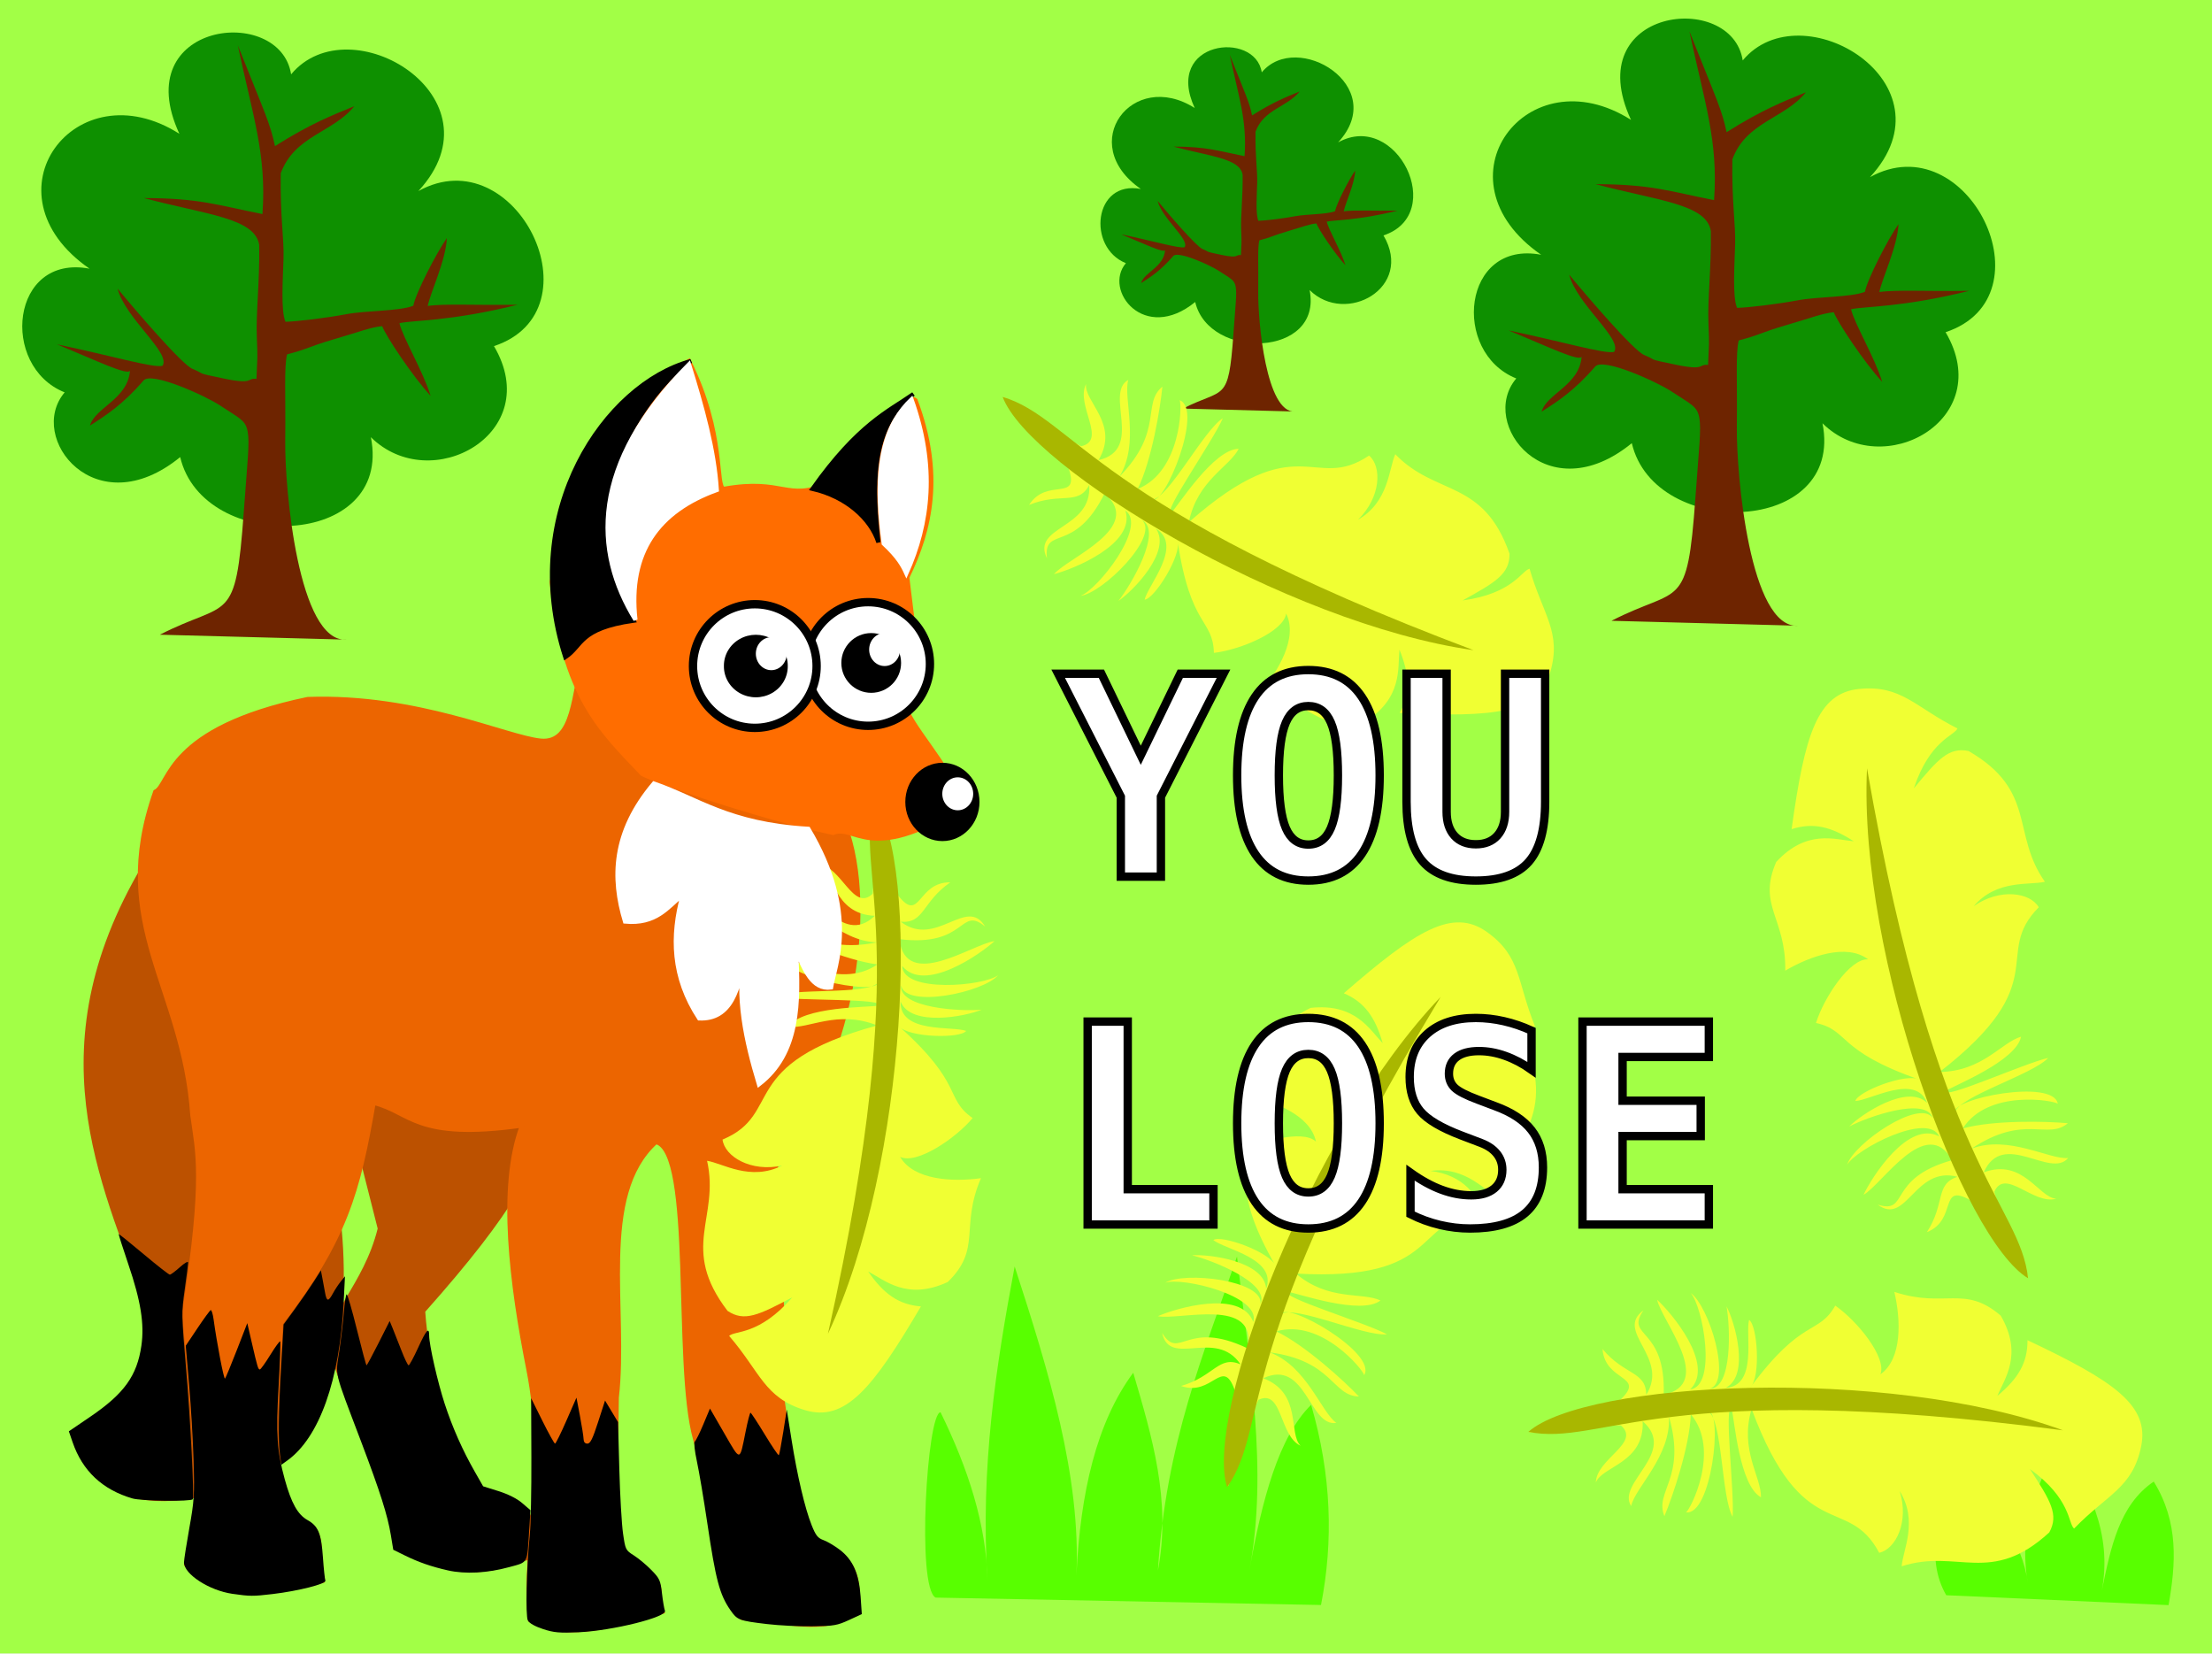
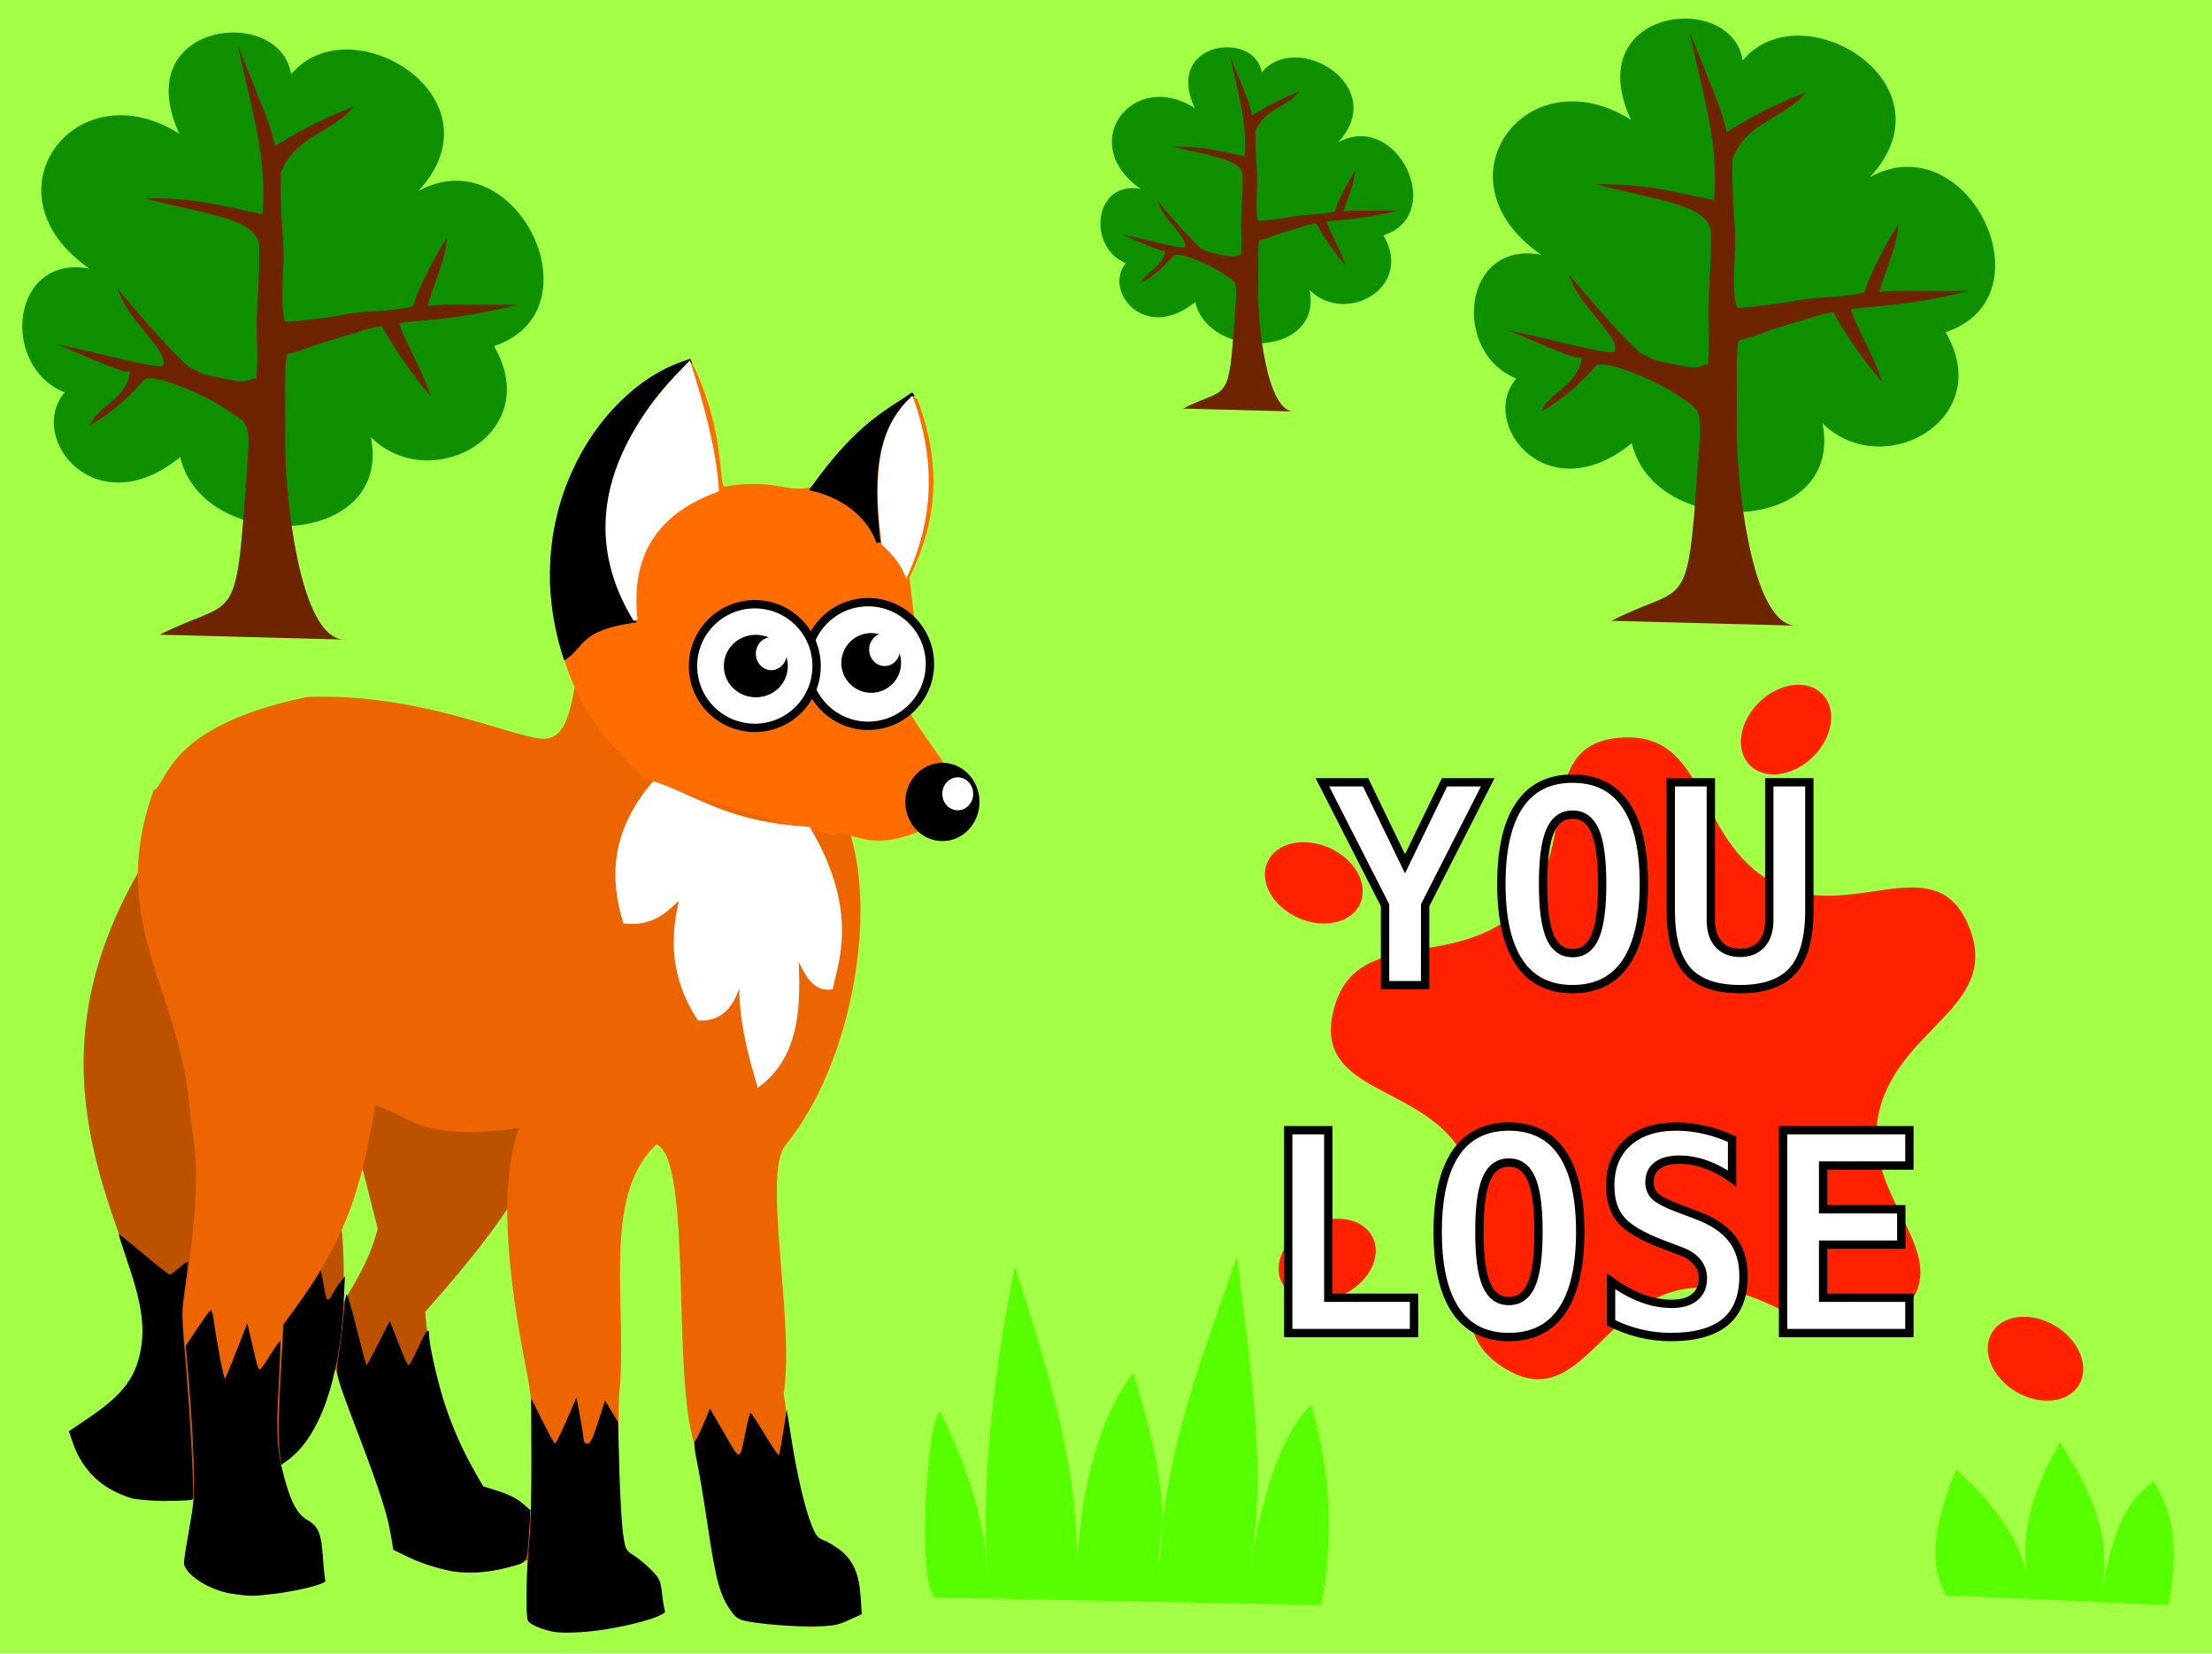
<svg xmlns="http://www.w3.org/2000/svg" width="794.926" height="594.092" id="svg2536" version="1.0">
  <defs id="defs2538">
    </defs>
  <g id="layer1" transform="translate(-0.8703206,-0.4540456)">
    <rect style="opacity:1;fill:#a2ff46;fill-opacity:1;stroke:#ffffff;stroke-width:0;stroke-linecap:round;stroke-linejoin:bevel;stroke-miterlimit:4;stroke-dasharray:none;stroke-opacity:1" id="rect3002" width="794.926" height="594.092" x="0.87" y="0.454" />
    <path style="fill:#58ff00;fill-opacity:1;fill-rule:evenodd;stroke:#000000;stroke-width:0;stroke-linecap:butt;stroke-linejoin:miter;stroke-miterlimit:4;stroke-dasharray:none;stroke-opacity:1" d="M 700.29,573.626 C 692.473,560.033 697.712,544.264 703.841,528.347 C 717.535,540.938 727.687,554.237 729.588,569.187 C 726.168,549.412 732.863,533.682 741.129,518.581 C 751.289,534.628 760.05,551.141 756.222,571.85 C 759.405,556.555 762.454,541.159 774.866,532.786 C 783.963,547.583 782.769,562.38 780.193,577.177 L 700.29,573.626 z" id="path8073" />
    <g id="g2401" transform="matrix(0.5,0,0,0.5,-53.98758,-155.1812)">
      <path id="path7994" d="M 238.643,407.418 C 201.245,326.811 311.053,314.045 318.95,364.694 C 361.146,313.842 472.551,381.316 410.419,448.568 C 480.612,409.709 541.519,534.552 464.753,559.992 C 501.651,622.653 419.503,668.144 376.274,625.431 C 392.277,706.037 255.66,709.797 239.228,639.734 C 178.339,689.396 128.594,625.733 156.194,593.232 C 109.356,574.447 117.402,493.514 174.074,504.352 C 95.961,450.258 164.004,360.005 238.643,407.418 z" style="fill:#0e9000;fill-opacity:1;fill-rule:evenodd;stroke:#000000;stroke-width:0;stroke-linecap:butt;stroke-linejoin:miter;stroke-miterlimit:4;stroke-dasharray:none;stroke-opacity:1" />
      <path id="path7988" d="M 224.611,767.373 C 274.214,741.908 278.988,761.512 284.939,679.02 C 287.476,643.841 289.276,629.483 287.712,621.311 C 286.148,613.14 282.109,612.043 267.642,602.499 C 257.419,595.755 218.637,578.004 212.895,584.675 C 197.946,602.046 185.782,609.838 174.391,617.079 C 178.03,604.113 201.654,598.124 203.152,577.535 C 201.669,581.395 179.976,570.843 150.65,558.704 C 189.164,566.716 219.926,575.862 226.494,574.155 C 232.876,564.972 199.782,540.118 194.221,518.669 C 207.095,534.259 240.47,573.2 248.08,576.353 C 258.502,580.671 248.885,578.768 270.771,583.332 C 292.656,587.896 286.615,582.767 294.049,583.517 C 294.646,567.056 295.04,570.728 294.307,553.585 C 293.573,536.442 296.422,514.399 296.026,487.327 C 293.03,467.798 257.596,465.516 213.156,453.593 C 253.454,453.713 265.528,458.583 298.35,465.099 C 301.441,422.053 291.378,394.764 280.654,343.871 C 300.978,394.736 303.863,400.014 307.357,416.265 C 332.772,400.17 348.526,394.096 364.344,387.592 C 349.111,406.562 321.405,408.746 311.495,435.796 C 311.031,466.878 313.924,482.616 313.497,496.936 C 313.07,511.257 311.438,534.749 314.896,542.502 C 323.681,542.264 344.618,539.704 358.589,537.058 C 372.778,534.37 396.922,534.943 406.758,530.982 C 408.603,521.694 423.463,492.876 430.911,482.307 C 430.106,498.72 419.087,521.368 417.138,531.142 C 428.505,529.375 451.606,530.715 481.752,530.259 C 433.065,542.383 405.988,541.33 396.802,543.51 C 399.157,553.681 414.076,578.628 419.195,595.7 C 405.935,581.277 387.157,552.884 384.394,545.646 C 376.304,546.398 368.288,549.634 349.798,555.044 C 331.307,560.455 331.641,561.862 316.056,565.917 C 313.788,575.299 315.113,593.836 314.72,628.172 C 314.327,662.509 324.168,773.121 358.676,770.912 L 224.611,767.373 z" style="fill:#6e2400;fill-opacity:1;fill-rule:evenodd;stroke:#000000;stroke-width:0;stroke-linecap:butt;stroke-linejoin:miter;stroke-miterlimit:4;stroke-dasharray:none;stroke-opacity:1" />
    </g>
    <g id="g3953" transform="matrix(0.5,0,0,0.5,467.6791,-160.1812)">
      <path id="path3955" d="M 238.643,407.418 C 201.245,326.811 311.053,314.045 318.95,364.694 C 361.146,313.842 472.551,381.316 410.419,448.568 C 480.612,409.709 541.519,534.552 464.753,559.992 C 501.651,622.653 419.503,668.144 376.274,625.431 C 392.277,706.037 255.66,709.797 239.228,639.734 C 178.339,689.396 128.594,625.733 156.194,593.232 C 109.356,574.447 117.402,493.514 174.074,504.352 C 95.961,450.258 164.004,360.005 238.643,407.418 z" style="fill:#0e9000;fill-opacity:1;fill-rule:evenodd;stroke:#000000;stroke-width:0;stroke-linecap:butt;stroke-linejoin:miter;stroke-miterlimit:4;stroke-dasharray:none;stroke-opacity:1" />
      <path id="path3957" d="M 224.611,767.373 C 274.214,741.908 278.988,761.512 284.939,679.02 C 287.476,643.841 289.276,629.483 287.712,621.311 C 286.148,613.14 282.109,612.043 267.642,602.499 C 257.419,595.755 218.637,578.004 212.895,584.675 C 197.946,602.046 185.782,609.838 174.391,617.079 C 178.03,604.113 201.654,598.124 203.152,577.535 C 201.669,581.395 179.976,570.843 150.65,558.704 C 189.164,566.716 219.926,575.862 226.494,574.155 C 232.876,564.972 199.782,540.118 194.221,518.669 C 207.095,534.259 240.47,573.2 248.08,576.353 C 258.502,580.671 248.885,578.768 270.771,583.332 C 292.656,587.896 286.615,582.767 294.049,583.517 C 294.646,567.056 295.04,570.728 294.307,553.585 C 293.573,536.442 296.422,514.399 296.026,487.327 C 293.03,467.798 257.596,465.516 213.156,453.593 C 253.454,453.713 265.528,458.583 298.35,465.099 C 301.441,422.053 291.378,394.764 280.654,343.871 C 300.978,394.736 303.863,400.014 307.357,416.265 C 332.772,400.17 348.526,394.096 364.344,387.592 C 349.111,406.562 321.405,408.746 311.495,435.796 C 311.031,466.878 313.924,482.616 313.497,496.936 C 313.07,511.257 311.438,534.749 314.896,542.502 C 323.681,542.264 344.618,539.704 358.589,537.058 C 372.778,534.37 396.922,534.943 406.758,530.982 C 408.603,521.694 423.463,492.876 430.911,482.307 C 430.106,498.72 419.087,521.368 417.138,531.142 C 428.505,529.375 451.606,530.715 481.752,530.259 C 433.065,542.383 405.988,541.33 396.802,543.51 C 399.157,553.681 414.076,578.628 419.195,595.7 C 405.935,581.277 387.157,552.884 384.394,545.646 C 376.304,546.398 368.288,549.634 349.798,555.044 C 331.307,560.455 331.641,561.862 316.056,565.917 C 313.788,575.299 315.113,593.836 314.72,628.172 C 314.327,662.509 324.168,773.121 358.676,770.912 L 224.611,767.373 z" style="fill:#6e2400;fill-opacity:1;fill-rule:evenodd;stroke:#000000;stroke-width:0;stroke-linecap:butt;stroke-linejoin:miter;stroke-miterlimit:4;stroke-dasharray:none;stroke-opacity:1" />
    </g>
    <g id="g3959" transform="matrix(0.3,0,0,0.3,358.6222,-82.957)">
      <path id="path3961" d="M 238.643,407.418 C 201.245,326.811 311.053,314.045 318.95,364.694 C 361.146,313.842 472.551,381.316 410.419,448.568 C 480.612,409.709 541.519,534.552 464.753,559.992 C 501.651,622.653 419.503,668.144 376.274,625.431 C 392.277,706.037 255.66,709.797 239.228,639.734 C 178.339,689.396 128.594,625.733 156.194,593.232 C 109.356,574.447 117.402,493.514 174.074,504.352 C 95.961,450.258 164.004,360.005 238.643,407.418 z" style="fill:#0e9000;fill-opacity:1;fill-rule:evenodd;stroke:#000000;stroke-width:0;stroke-linecap:butt;stroke-linejoin:miter;stroke-miterlimit:4;stroke-dasharray:none;stroke-opacity:1" />
      <path id="path3963" d="M 224.611,767.373 C 274.214,741.908 278.988,761.512 284.939,679.02 C 287.476,643.841 289.276,629.483 287.712,621.311 C 286.148,613.14 282.109,612.043 267.642,602.499 C 257.419,595.755 218.637,578.004 212.895,584.675 C 197.946,602.046 185.782,609.838 174.391,617.079 C 178.03,604.113 201.654,598.124 203.152,577.535 C 201.669,581.395 179.976,570.843 150.65,558.704 C 189.164,566.716 219.926,575.862 226.494,574.155 C 232.876,564.972 199.782,540.118 194.221,518.669 C 207.095,534.259 240.47,573.2 248.08,576.353 C 258.502,580.671 248.885,578.768 270.771,583.332 C 292.656,587.896 286.615,582.767 294.049,583.517 C 294.646,567.056 295.04,570.728 294.307,553.585 C 293.573,536.442 296.422,514.399 296.026,487.327 C 293.03,467.798 257.596,465.516 213.156,453.593 C 253.454,453.713 265.528,458.583 298.35,465.099 C 301.441,422.053 291.378,394.764 280.654,343.871 C 300.978,394.736 303.863,400.014 307.357,416.265 C 332.772,400.17 348.526,394.096 364.344,387.592 C 349.111,406.562 321.405,408.746 311.495,435.796 C 311.031,466.878 313.924,482.616 313.497,496.936 C 313.07,511.257 311.438,534.749 314.896,542.502 C 323.681,542.264 344.618,539.704 358.589,537.058 C 372.778,534.37 396.922,534.943 406.758,530.982 C 408.603,521.694 423.463,492.876 430.911,482.307 C 430.106,498.72 419.087,521.368 417.138,531.142 C 428.505,529.375 451.606,530.715 481.752,530.259 C 433.065,542.383 405.988,541.33 396.802,543.51 C 399.157,553.681 414.076,578.628 419.195,595.7 C 405.935,581.277 387.157,552.884 384.394,545.646 C 376.304,546.398 368.288,549.634 349.798,555.044 C 331.307,560.455 331.641,561.862 316.056,565.917 C 313.788,575.299 315.113,593.836 314.72,628.172 C 314.327,662.509 324.168,773.121 358.676,770.912 L 224.611,767.373 z" style="fill:#6e2400;fill-opacity:1;fill-rule:evenodd;stroke:#000000;stroke-width:0;stroke-linecap:butt;stroke-linejoin:miter;stroke-miterlimit:4;stroke-dasharray:none;stroke-opacity:1" />
    </g>
    <path style="fill:#58ff00;fill-opacity:1;fill-rule:evenodd;stroke:#279500;stroke-width:0;stroke-linecap:butt;stroke-linejoin:miter;stroke-miterlimit:4;stroke-dasharray:none;stroke-opacity:1" d="M 337.099,574.473 C 330.168,570.922 334.049,507.887 338.875,507.887 C 348.736,528.011 355.33,548.135 355.743,568.259 C 353.138,527.744 358.777,491.352 365.509,455.506 C 377.833,493.32 389.322,530.993 387.704,566.483 C 389.11,536.815 394.899,511.531 408.124,493.682 C 414.846,516.605 421.81,539.479 417.002,564.707 C 419.806,518.791 433.597,486.607 445.412,451.955 C 449.787,490.118 456.727,528.794 449.851,564.707 C 454.432,539.245 460.423,516.603 472.046,505.224 C 479.396,530.428 480.081,554.299 475.598,577.137 L 337.099,574.473 z" id="path8068" />
    <path style="fill:#bc5100;fill-opacity:1;fill-rule:evenodd;stroke:#bc5100;stroke-width:1.5px;stroke-linecap:butt;stroke-linejoin:miter;stroke-opacity:1" d="M 68.514,288.63 C 12.799,360.464 32.637,411.727 48.523,455.222 C 64.409,498.716 36.865,507.759 27.051,515.194 C 37.174,553.524 86.538,537.727 105.534,522.598 C 124.074,507.834 127.69,453.411 119.602,422.644 L 68.514,288.63 z" id="path2479" />
    <path style="fill:#bc5100;fill-opacity:1;fill-rule:evenodd;stroke:#bc5100;stroke-width:1.5px;stroke-linecap:butt;stroke-linejoin:miter;stroke-opacity:1" d="M 121.823,380.441 L 137.372,441.894 C 132.099,463.211 118.059,472.853 120.342,485.578 C 122.645,498.412 142.477,539.294 143.295,556.657 C 169.028,569.787 179.728,563.588 192.162,559.619 C 194.64,537.061 182.257,539.27 173.651,535.185 C 160.449,515.194 154.285,491.501 152.92,471.51 C 186.513,433.765 192.095,419.729 198.825,401.172 L 121.823,380.441 z" id="path2481" />
    <path style="fill:#ec6500;fill-opacity:1;fill-rule:evenodd;stroke:#ec6500;stroke-width:1.5px;stroke-linecap:butt;stroke-linejoin:miter;stroke-opacity:1" d="M 56.667,284.928 C 39.752,332.982 66.857,354.867 69.995,401.172 C 71.784,414.313 74.751,422.983 67.033,472.251 C 69.039,494.679 71.361,516.79 71.476,541.109 L 67.774,562.58 C 75.069,572.649 89.632,576.176 116.64,568.504 C 114.226,560.129 119.405,549.124 107.755,546.291 C 95.656,527.185 101.024,500.592 101.832,475.953 C 124.976,445.81 129.574,428.825 135.15,396.73 C 148.626,400.006 150.059,410.262 188.46,404.874 C 180.06,426.855 184.831,462.541 190.758,492.474 C 197.932,528.703 188.61,554.627 191.421,582.571 C 197.641,585.868 207.253,589.875 238.807,579.61 C 235.319,572.853 243.991,570.149 224.739,558.138 C 221.164,541.045 222.369,521.563 222.518,502.607 C 226.143,471.259 215.461,429.895 236.586,410.797 C 250.62,414.096 243.137,490.641 250.654,517.416 C 258.17,544.19 255.591,573.523 267.683,581.831 C 282.362,582.421 296.297,588.174 309.146,579.61 C 308.433,573.188 312.496,560.418 293.597,553.695 C 286.981,541.506 284.552,520.945 281.751,501.127 C 285.832,475.099 273.856,422.077 282.491,411.538 C 307.166,381.42 316.668,323.234 303.222,293.813 L 210.672,236.802 C 206.688,249.001 207.548,267.846 195.099,266.568 C 182.65,265.289 150.975,250.231 111.457,251.61 C 60.488,262.226 62.095,282.306 56.667,284.928 z" id="path2483" />
-     <g transform="matrix(-0.5401259,0.454543,-0.4549289,-0.533191,555.22,675.0998)" id="g6825">
-       <path id="path6817" d="M -96.416,642.658 C -94.001,623.771 -74.175,599.274 -74.906,597.813 C -74.285,579.581 -86.755,597.085 -99.46,585.926 C -82.113,587.646 -75.699,578.201 -67.254,586.846 C -72.01,564.604 -101.465,575.354 -98.332,557.057 C -95.433,573.942 -84.494,554.773 -60.939,580.469 C -46.094,557.753 -87.809,554.417 -97.157,548.278 C -87.464,547.856 -52.74,550.893 -53.194,568.985 C -44.435,558.025 -78.245,534.044 -87.341,533.721 C -76.049,531.733 -40.324,551.144 -46.356,561.714 C -37.912,553.475 -61.029,531.599 -69.49,525.654 C -60.936,528.312 -36.364,542.195 -40.82,555.584 C -29.74,543.32 -52.891,528.982 -56.504,522.424 C -51.774,521.212 -31.974,538.718 -32.003,546.481 C -38.103,501.819 -25.797,503.221 -30.22,486.1 C -16.814,483.716 6.963,486.271 10.675,494.809 C 13.132,481.193 -1.381,467.518 -13.601,459.772 C 10.763,447.563 9.243,431.753 33.576,430.01 C 55.634,436.082 57.355,451.56 60.909,460.436 C 62.314,446.55 60.15,437.459 52.032,429.287 C 97.984,412.959 119.687,408.84 131.281,427.022 C 142.876,445.205 135.924,456.455 136.042,481.038 C 131.959,481.367 124.472,471.255 98.79,475.305 C 117.882,479.46 125.592,481.473 128.389,491.38 C 126.227,532.085 100.632,530.29 86.736,557.013 C 81.465,550.882 76.879,534.569 59.21,530.345 C 73.593,537.973 78.506,552.867 73.745,560.222 C 41.186,549.964 43.959,585.588 -23.881,553.932 C -13.588,573.433 3.849,575.055 10.964,582.692 C -1.177,586.242 -26.58,563.768 -31.101,561.139 C -36.013,562.029 -0.659,590.142 7.589,600.034 C -3.656,596.851 -30.338,568.632 -38.619,570.459 C -33.244,565.451 -0.42,607.261 -10.962,615.235 C -10.272,612.79 -20.406,579.937 -44.091,577.822 C -33.048,589.954 -21.463,614.312 -17.462,624.424 C -30.047,619.084 -22.881,602.474 -51.244,586.563 C -36.327,600.146 -38.296,624.783 -33.15,632.754 C -46.881,629.733 -35.126,596.208 -59.158,597.722 C -43.502,612.263 -58.011,628.699 -54.375,636.934 C -62.673,628.122 -51.944,606.168 -65.585,607.102 C -78.668,619.363 -84.362,630.382 -96.416,642.658 z" style="fill:#f0ff33;fill-opacity:1;fill-rule:evenodd;stroke:#fbffb8;stroke-width:0;stroke-linecap:butt;stroke-linejoin:miter;stroke-miterlimit:4;stroke-dasharray:none;stroke-opacity:1" />
-       <path transform="translate(169.7095,261.0811)" id="path6819" d="M -266.677,381.792 C -234.317,360.215 -238.118,314.421 -72.654,188.189 C -160.553,228.813 -263.951,343.008 -266.677,381.792 z" style="fill:#a9b700;fill-opacity:1;fill-rule:evenodd;stroke:#000000;stroke-width:0;stroke-linecap:butt;stroke-linejoin:miter;stroke-miterlimit:4;stroke-dasharray:none;stroke-opacity:1" />
-     </g>
    <path style="fill:#ff6d00;fill-opacity:1;fill-rule:evenodd;stroke:#ff6d00;stroke-width:1.5px;stroke-linecap:butt;stroke-linejoin:miter;stroke-opacity:1" d="M 248.432,130.184 C 261.535,156.44 257.788,175.505 261.019,176.089 C 282.555,172.215 283.469,180.802 298.544,174.192 C 305.777,162.139 325.507,140.442 329.877,144.251 C 339.779,170.701 335.413,190.559 326.915,207.926 C 332.101,250.714 332.219,245.022 326.915,256.053 C 331.073,265.184 347.108,281.72 345.425,290.852 C 313.395,311.038 307.799,296.335 300.261,299.737 C 271.077,293.398 230.6,279.05 231.403,278.265 C 216.755,262.889 203.098,250.284 199.158,209.504 C 207.992,168.712 212.167,149.619 248.432,130.184 z" id="path2485" />
    <path style="fill:#ffffff;fill-opacity:1;stroke:#000000;stroke-width:2;stroke-linecap:round;stroke-linejoin:round;stroke-miterlimit:4;stroke-dasharray:none;stroke-opacity:1" id="path3298" d="M 430.422,409.691 A 14.808,14.808 0 1 1 400.806,409.691 A 14.808,14.808 0 1 1 430.422,409.691 z" transform="matrix(1.5,0,0,1.5,-310.5734,-375.5127)" />
    <path style="fill:#ffffff;fill-opacity:1;stroke:#000000;stroke-width:2;stroke-linecap:round;stroke-linejoin:round;stroke-miterlimit:4;stroke-dasharray:none;stroke-opacity:1" id="path3294" d="M 430.422,409.691 A 14.808,14.808 0 1 1 400.806,409.691 A 14.808,14.808 0 1 1 430.422,409.691 z" transform="matrix(1.5,0,0,1.5,-351.2957,-374.7723)" />
    <path style="fill:#000000;fill-opacity:1;stroke:#ff6c00;stroke-width:0;stroke-linecap:round;stroke-linejoin:round;stroke-miterlimit:4;stroke-dasharray:none;stroke-opacity:1" id="path2487" d="M 422.524,409.691 A 7.651,7.404 0 1 1 407.223,409.691 A 7.651,7.404 0 1 1 422.524,409.691 z" transform="matrix(1.5,0,0,1.5,-349.8148,-374.7723)" />
    <path style="fill:#000000;fill-opacity:1;stroke:#ff6c00;stroke-width:0;stroke-linecap:round;stroke-linejoin:round;stroke-miterlimit:4;stroke-dasharray:none;stroke-opacity:1" id="path2489" d="M 452.634,411.418 A 7.157,7.157 0 1 1 438.32,411.418 A 7.157,7.157 0 1 1 452.634,411.418 z" transform="matrix(1.5,0,0,1.5,-354.2573,-378.4744)" />
    <path style="fill:#000000;fill-opacity:1;stroke:#ff6c00;stroke-width:0;stroke-linecap:round;stroke-linejoin:round;stroke-miterlimit:4;stroke-dasharray:none;stroke-opacity:1" id="path2491" d="M 448.192,433.877 A 6.91,6.91 0 1 1 434.371,433.877 A 6.91,6.91 0 1 1 448.192,433.877 z" transform="matrix(1.928571,0,0,2.035714,-511.5021,-594.6581)" />
    <path style="fill:#000000;fill-opacity:1;stroke:#ff6d00;stroke-width:0;stroke-linecap:round;stroke-linejoin:round;stroke-miterlimit:4;stroke-dasharray:none;stroke-opacity:1" d="M 48.481,538.854 C 37.699,535.707 30.513,528.968 26.976,518.686 L 25.614,514.728 L 33.346,509.465 C 45.489,501.2 50.127,494.752 51.679,483.979 C 52.803,476.18 51.485,467.937 47.009,454.765 C 45.007,448.875 43.448,443.977 43.543,443.882 C 43.639,443.786 47.664,447.023 52.487,451.075 C 57.311,455.126 61.547,458.441 61.901,458.441 C 62.255,458.441 63.878,457.236 65.508,455.764 C 67.203,454.233 68.473,453.519 68.473,454.098 C 68.474,454.654 67.925,458.992 67.254,463.737 C 66.08,472.042 66.096,473.081 67.678,491.502 C 69.278,510.135 70.733,538.401 70.131,539.145 C 69.423,540.018 51.651,539.779 48.481,538.854 L 48.481,538.854 z" id="path3266" />
    <path style="fill:#000000;fill-opacity:1;stroke:#ff6d00;stroke-width:0;stroke-linecap:round;stroke-linejoin:round;stroke-miterlimit:4;stroke-dasharray:none;stroke-opacity:1" d="M 101.518,523.326 C 100.817,518.213 100.942,508.14 101.915,491.383 L 102.787,476.346 L 106.931,470.651 C 109.21,467.519 112.224,463.148 113.629,460.936 L 116.184,456.916 L 116.678,459.455 C 116.949,460.852 117.391,463.245 117.659,464.772 C 118.257,468.176 118.842,468.251 120.531,465.142 C 121.25,463.818 122.513,461.903 123.339,460.885 L 124.839,459.033 L 124.375,468.289 C 122.964,496.397 115.595,517.051 104.045,525.276 L 101.986,526.742 L 101.518,523.326 z" id="path3270" />
    <path style="fill:#000000;fill-opacity:1;stroke:#ff6d00;stroke-width:0;stroke-linecap:round;stroke-linejoin:round;stroke-miterlimit:4;stroke-dasharray:none;stroke-opacity:1" d="M 161.847,564.703 C 155.785,563.328 151.304,561.769 146.244,559.277 L 142.201,557.285 L 141.348,552.102 C 140.154,544.851 137.527,536.59 130.597,518.303 C 120.722,492.242 121.429,495.169 122.79,485.98 C 123.434,481.625 124.181,475.306 124.449,471.937 C 124.718,468.569 125.158,465.676 125.429,465.509 C 125.7,465.341 127.358,471.013 129.114,478.112 C 130.87,485.211 132.434,491.019 132.59,491.019 C 132.746,491.019 134.682,487.437 136.891,483.06 L 140.908,475.1 L 141.977,477.692 C 142.566,479.117 143.979,482.699 145.118,485.651 C 146.257,488.603 147.425,491.019 147.714,491.019 C 148.003,491.019 149.533,488.19 151.114,484.732 C 154.098,478.206 155.1,477.099 155.1,480.326 C 155.1,483.697 158.154,497.114 160.68,504.839 C 163.457,513.331 167.071,521.485 171.489,529.227 L 174.49,534.486 L 180.003,536.215 C 183.462,537.3 186.631,538.898 188.509,540.505 L 191.501,543.067 L 191.042,550.176 C 190.238,562.617 190.777,561.624 183.778,563.546 C 176.045,565.669 167.977,566.095 161.847,564.703 L 161.847,564.703 z" id="path3274" />
    <path style="fill:#000000;fill-opacity:1;stroke:#ff6d00;stroke-width:0;stroke-linecap:round;stroke-linejoin:round;stroke-miterlimit:4;stroke-dasharray:none;stroke-opacity:1" d="M 84.391,573.12 C 76.041,571.911 66.991,566.043 66.991,561.837 C 66.991,560.942 67.855,555.387 68.911,549.492 C 70.658,539.743 70.796,537.571 70.439,525.448 C 70.224,518.118 69.501,505.79 68.834,498.053 L 67.62,483.985 L 71.829,477.692 C 74.143,474.23 76.287,471.303 76.593,471.186 C 76.898,471.07 77.366,472.569 77.632,474.518 C 78.803,483.092 81.324,496.184 81.728,495.784 C 81.971,495.544 83.873,490.963 85.955,485.606 L 89.739,475.865 L 91.36,482.887 C 93.41,491.766 93.632,492.5 94.266,492.5 C 94.552,492.5 96.235,490.152 98.006,487.282 C 99.777,484.412 101.378,482.215 101.564,482.401 C 101.75,482.587 101.495,489.85 100.997,498.54 C 100.007,515.824 100.405,521.827 103.214,532.019 C 105.556,540.518 107.861,544.64 111.373,546.614 C 115.264,548.801 116.322,551.374 116.931,560.131 C 117.21,564.139 117.602,567.845 117.802,568.367 C 118.245,569.522 108.169,572.09 98.848,573.198 C 91.805,574.036 90.668,574.03 84.391,573.12 L 84.391,573.12 z" id="path3278" />
    <path style="fill:#000000;fill-opacity:1;stroke:#ff6d00;stroke-width:0;stroke-linecap:round;stroke-linejoin:round;stroke-miterlimit:4;stroke-dasharray:none;stroke-opacity:1" d="M 196.021,585.779 C 193.127,584.829 191.094,583.68 190.567,582.695 C 189.67,581.019 190.067,563.647 191.274,551.732 C 191.624,548.271 191.875,535.856 191.83,524.144 L 191.75,502.85 L 195.807,511.002 C 198.038,515.486 200.077,519.154 200.337,519.154 C 200.597,519.154 202.435,515.437 204.421,510.893 L 208.033,502.631 L 209.287,509.227 C 209.977,512.854 210.561,516.572 210.586,517.488 C 210.615,518.584 211.087,519.154 211.965,519.154 C 213.007,519.154 213.85,517.454 215.802,511.412 L 218.305,503.67 L 220.64,507.547 L 222.976,511.425 L 223.439,528.432 C 223.693,537.786 224.291,548.13 224.767,551.42 C 225.616,557.285 225.692,557.438 228.682,559.337 C 230.359,560.402 233.182,562.756 234.955,564.569 C 237.911,567.59 238.228,568.286 238.764,572.94 C 239.085,575.732 239.565,578.547 239.831,579.194 C 240.758,581.456 220.975,586.383 208.779,586.929 C 201.909,587.237 199.912,587.057 196.021,585.779 L 196.021,585.779 z" id="path3282" />
    <path style="fill:#000000;fill-opacity:1;stroke:#ff6d00;stroke-width:0;stroke-linecap:round;stroke-linejoin:round;stroke-miterlimit:4;stroke-dasharray:none;stroke-opacity:1" d="M 276.526,583.986 C 266.409,582.782 265.81,582.552 263.292,578.893 C 259.463,573.327 258.077,568.076 255.048,547.66 C 253.779,539.108 252.096,529.132 251.308,525.49 C 250.515,521.825 250.168,518.685 250.532,518.457 C 250.894,518.23 252.274,515.457 253.599,512.295 L 256.009,506.545 L 261.213,515.55 C 267.066,525.675 266.637,525.712 268.806,514.897 C 269.561,511.13 270.358,508.049 270.576,508.05 C 270.794,508.052 273.1,511.56 275.701,515.848 C 278.301,520.135 280.577,523.494 280.759,523.313 C 280.94,523.131 281.657,519.372 282.351,514.96 L 283.612,506.938 L 285.315,517.674 C 287.38,530.695 290.134,542.41 292.546,548.445 C 294.041,552.184 294.755,553.082 296.826,553.831 C 298.194,554.325 300.822,555.882 302.667,557.291 C 307.359,560.874 309.581,565.85 310.141,574.03 L 310.578,580.409 L 305.954,582.543 C 301.78,584.47 300.501,584.689 292.815,584.794 C 288.132,584.858 280.802,584.494 276.526,583.986 L 276.526,583.986 z" id="path3286" />
    <path style="fill:#000000;fill-opacity:1;fill-rule:evenodd;stroke:#000000;stroke-width:1.5px;stroke-linecap:butt;stroke-linejoin:miter;stroke-opacity:1" d="M 249.173,130.184 C 218.49,138.43 187.014,184.091 204.03,236.588 C 210.311,232.429 208.837,226.316 228.441,223.475 C 201.029,183.936 235.073,138.533 249.173,130.184 z" id="path3288" />
    <path style="fill:#000000;fill-opacity:1;fill-rule:evenodd;stroke:#000000;stroke-width:1.5px;stroke-linecap:butt;stroke-linejoin:miter;stroke-opacity:1" d="M 329.136,142.03 C 320.19,148.277 309.389,152.775 292.857,176.089 C 305.086,178.92 313.794,186.825 316.55,195.339 C 314.544,176.304 313.141,153.96 329.136,142.03 z" id="path3290" />
    <path style="fill:#ffffff;fill-opacity:1;fill-rule:evenodd;stroke:#ffffff;stroke-width:1.5px;stroke-linecap:butt;stroke-linejoin:miter;stroke-opacity:1" d="M 235.845,281.967 C 221.082,299.457 220.738,315.902 225.48,331.574 C 236.627,332.602 240.661,326.517 246.211,321.949 C 242.134,336.757 242.434,351.565 252.134,366.373 C 263.563,366.874 266.756,355.844 268.423,342.68 C 265.358,358.475 268.861,374.271 273.606,390.066 C 288.019,379.009 288.039,360.756 286.933,341.94 C 289.968,348.704 292.667,356.14 299.52,355.267 C 300.682,347.762 309.572,328.813 291.376,298.256 C 262.493,296.553 251.527,287.312 235.845,281.967 z" id="path3292" />
    <path style="fill:#ffffff;fill-opacity:1;stroke:#000000;stroke-width:0;stroke-linecap:round;stroke-linejoin:round;stroke-miterlimit:4;stroke-dasharray:none;stroke-opacity:1" id="path3350" d="M 424.499,406.482 A 3.208,4.689 0 1 1 418.082,406.482 A 3.208,4.689 0 1 1 424.499,406.482 z" transform="matrix(1.730769,0,0,1.263158,-384.1013,-227.7824)" />
    <path style="fill:#ffffff;fill-opacity:1;stroke:#000000;stroke-width:0;stroke-linecap:round;stroke-linejoin:round;stroke-miterlimit:4;stroke-dasharray:none;stroke-opacity:1" id="path3352" d="M 424.499,406.482 A 3.208,4.689 0 1 1 418.082,406.482 A 3.208,4.689 0 1 1 424.499,406.482 z" transform="matrix(1.730769,0,0,1.263158,-451.108,-278.13)" />
    <path style="fill:#ffffff;fill-opacity:1;stroke:#000000;stroke-width:0;stroke-linecap:round;stroke-linejoin:round;stroke-miterlimit:4;stroke-dasharray:none;stroke-opacity:1" id="path3354" d="M 424.499,406.482 A 3.208,4.689 0 1 1 418.082,406.482 A 3.208,4.689 0 1 1 424.499,406.482 z" transform="matrix(1.730769,0,0,1.263158,-410.3857,-279.6108)" />
    <path style="fill:#ffffff;fill-opacity:1;fill-rule:evenodd;stroke:#ffffff;stroke-width:1.5px;stroke-linecap:butt;stroke-linejoin:miter;stroke-opacity:1" d="M 229.225,223.151 C 214.174,198.716 212.781,167.266 248.476,131.34 C 253.28,146.763 257.565,162.057 258.471,176.505 C 237.486,184.094 226.531,198.788 229.225,223.151 z" id="path4048" />
    <path style="fill:#ffffff;fill-opacity:1;fill-rule:evenodd;stroke:#ffffff;stroke-width:1.5px;stroke-linecap:butt;stroke-linejoin:miter;stroke-opacity:1" d="M 318.444,195.756 C 314.175,165.032 319.979,152.129 328.44,143.927 C 337.022,168.029 334.754,188.301 326.589,206.492 C 325.299,203.625 323.622,200.566 318.444,195.756 z" id="path4559" />
-     <g transform="matrix(0.6566481,-0.2591497,0.2617213,0.6501962,337.275,91.69741)" id="g6829">
-       <path id="path6831" d="M -96.416,642.658 C -94.001,623.771 -74.175,599.274 -74.906,597.813 C -74.285,579.581 -86.755,597.085 -99.46,585.926 C -82.113,587.646 -75.699,578.201 -67.254,586.846 C -72.01,564.604 -101.465,575.354 -98.332,557.057 C -95.433,573.942 -84.494,554.773 -60.939,580.469 C -46.094,557.753 -87.809,554.417 -97.157,548.278 C -87.464,547.856 -52.74,550.893 -53.194,568.985 C -44.435,558.025 -78.245,534.044 -87.341,533.721 C -76.049,531.733 -40.324,551.144 -46.356,561.714 C -37.912,553.475 -61.029,531.599 -69.49,525.654 C -60.936,528.312 -36.364,542.195 -40.82,555.584 C -29.74,543.32 -52.891,528.982 -56.504,522.424 C -51.774,521.212 -31.974,538.718 -32.003,546.481 C -38.103,501.819 -25.797,503.221 -30.22,486.1 C -16.814,483.716 6.963,486.271 10.675,494.809 C 13.132,481.193 -1.381,467.518 -13.601,459.772 C 10.763,447.563 9.243,431.753 33.576,430.01 C 55.634,436.082 57.355,451.56 60.909,460.436 C 62.314,446.55 60.15,437.459 52.032,429.287 C 97.984,412.959 119.687,408.84 131.281,427.022 C 142.876,445.205 135.924,456.455 136.042,481.038 C 131.959,481.367 124.472,471.255 98.79,475.305 C 117.882,479.46 125.592,481.473 128.389,491.38 C 126.227,532.085 100.632,530.29 86.736,557.013 C 81.465,550.882 76.879,534.569 59.21,530.345 C 73.593,537.973 78.506,552.867 73.745,560.222 C 41.186,549.964 43.959,585.588 -23.881,553.932 C -13.588,573.433 3.849,575.055 10.964,582.692 C -1.177,586.242 -26.58,563.768 -31.101,561.139 C -36.013,562.029 -0.659,590.142 7.589,600.034 C -3.656,596.851 -30.338,568.632 -38.619,570.459 C -33.244,565.451 -0.42,607.261 -10.962,615.235 C -10.272,612.79 -20.406,579.937 -44.091,577.822 C -33.048,589.954 -21.463,614.312 -17.462,624.424 C -30.047,619.084 -22.881,602.474 -51.244,586.563 C -36.327,600.146 -38.296,624.783 -33.15,632.754 C -46.881,629.733 -35.126,596.208 -59.158,597.722 C -43.502,612.263 -58.011,628.699 -54.375,636.934 C -62.673,628.122 -51.944,606.168 -65.585,607.102 C -78.668,619.363 -84.362,630.382 -96.416,642.658 z" style="fill:#f0ff33;fill-opacity:1;fill-rule:evenodd;stroke:#fbffb8;stroke-width:0;stroke-linecap:butt;stroke-linejoin:miter;stroke-miterlimit:4;stroke-dasharray:none;stroke-opacity:1" />
-       <path transform="translate(169.7095,261.0811)" id="path6833" d="M -266.677,381.792 C -234.317,360.215 -238.118,314.421 -72.654,188.189 C -160.553,228.813 -263.951,343.008 -266.677,381.792 z" style="fill:#a9b700;fill-opacity:1;fill-rule:evenodd;stroke:#000000;stroke-width:0;stroke-linecap:butt;stroke-linejoin:miter;stroke-miterlimit:4;stroke-dasharray:none;stroke-opacity:1" />
+     <g id="g6873" transform="matrix(0.650134,0,0,0.650134,330.0202,58.91541)">
+       <path transform="translate(268.2085,330.0304)" d="m 313.227,90.619 c 20.469,46.581 -40.932,57.25 -49.744,107.361 -8.12,46.171 46.783,77.183 11.793,108.383 -37.976,33.862 -67.097,-21.237 -117.478,-14.133 -46.42,6.545 -58.949,68.344 -99.434,44.708 C 14.425,311.284 57.828,266.562 35.503,220.842 14.933,178.716 -47.713,185.898 -37.744,140.09 -26.924,90.374 29.021,117.833 65.605,82.472 c 33.708,-32.581 7.519,-89.941 54.165,-94.615 50.626,-5.073 41.799,56.62 86.734,80.486 41.402,21.99 87.863,-20.642 106.722,22.276 z" id="path6286" style="opacity:1;fill:#ff2200;fill-opacity:1;stroke:#ffba00;stroke-width:0;stroke-linecap:round;stroke-linejoin:round;stroke-miterlimit:4;stroke-dasharray:none;stroke-opacity:1" />
+       <ellipse transform="rotate(-26.36061,732.298,119.1627)" id="path6809" style="opacity:1;fill:#ff2200;fill-opacity:1;stroke:#f9ff42;stroke-width:0;stroke-linecap:round;stroke-linejoin:round;stroke-miterlimit:4;stroke-dasharray:none;stroke-opacity:1" cx="63.532" cy="331.449" rx="28.072" ry="21.177" />
+       <ellipse transform="rotate(-44.27411,249.9246,-190.6892)" id="path6811" style="opacity:1;fill:#ff2200;fill-opacity:1;stroke:#f9ff42;stroke-width:0;stroke-linecap:round;stroke-linejoin:round;stroke-miterlimit:4;stroke-dasharray:none;stroke-opacity:1" cx="63.532" cy="331.449" rx="28.072" ry="21.177" />
+       <ellipse transform="rotate(24.06043,-14.39297,731.7008)" id="path6813" style="opacity:1;fill:#ff2200;fill-opacity:1;stroke:#f9ff42;stroke-width:0;stroke-linecap:round;stroke-linejoin:round;stroke-miterlimit:4;stroke-dasharray:none;stroke-opacity:1" cx="63.532" cy="331.449" rx="28.072" ry="21.177" />
+       <ellipse transform="rotate(30.98566,-253.228,1497.939)" id="path6815" style="opacity:1;fill:#ff2200;fill-opacity:1;stroke:#f9ff42;stroke-width:0;stroke-linecap:round;stroke-linejoin:round;stroke-miterlimit:4;stroke-dasharray:none;stroke-opacity:1" cx="63.532" cy="331.449" rx="28.072" ry="21.177" />
    </g>
-     <g transform="matrix(0.6763244,-0.2023134,-0.1963031,-0.6728433,552.9761,555.9915)" id="g6835">
-       <path id="path6837" d="M -96.416,642.658 C -94.001,623.771 -74.175,599.274 -74.906,597.813 C -74.285,579.581 -86.755,597.085 -99.46,585.926 C -82.113,587.646 -75.699,578.201 -67.254,586.846 C -72.01,564.604 -101.465,575.354 -98.332,557.057 C -95.433,573.942 -84.494,554.773 -60.939,580.469 C -46.094,557.753 -87.809,554.417 -97.157,548.278 C -87.464,547.856 -52.74,550.893 -53.194,568.985 C -44.435,558.025 -78.245,534.044 -87.341,533.721 C -76.049,531.733 -40.324,551.144 -46.356,561.714 C -37.912,553.475 -61.029,531.599 -69.49,525.654 C -60.936,528.312 -36.364,542.195 -40.82,555.584 C -29.74,543.32 -52.891,528.982 -56.504,522.424 C -51.774,521.212 -31.974,538.718 -32.003,546.481 C -38.103,501.819 -25.797,503.221 -30.22,486.1 C -16.814,483.716 6.963,486.271 10.675,494.809 C 13.132,481.193 -1.381,467.518 -13.601,459.772 C 10.763,447.563 9.243,431.753 33.576,430.01 C 55.634,436.082 57.355,451.56 60.909,460.436 C 62.314,446.55 60.15,437.459 52.032,429.287 C 97.984,412.959 119.687,408.84 131.281,427.022 C 142.876,445.205 135.924,456.455 136.042,481.038 C 131.959,481.367 124.472,471.255 98.79,475.305 C 117.882,479.46 125.592,481.473 128.389,491.38 C 126.227,532.085 100.632,530.29 86.736,557.013 C 81.465,550.882 76.879,534.569 59.21,530.345 C 73.593,537.973 78.506,552.867 73.745,560.222 C 41.186,549.964 43.959,585.588 -23.881,553.932 C -13.588,573.433 3.849,575.055 10.964,582.692 C -1.177,586.242 -26.58,563.768 -31.101,561.139 C -36.013,562.029 -0.659,590.142 7.589,600.034 C -3.656,596.851 -30.338,568.632 -38.619,570.459 C -33.244,565.451 -0.42,607.261 -10.962,615.235 C -10.272,612.79 -20.406,579.937 -44.091,577.822 C -33.048,589.954 -21.463,614.312 -17.462,624.424 C -30.047,619.084 -22.881,602.474 -51.244,586.563 C -36.327,600.146 -38.296,624.783 -33.15,632.754 C -46.881,629.733 -35.126,596.208 -59.158,597.722 C -43.502,612.263 -58.011,628.699 -54.375,636.934 C -62.673,628.122 -51.944,606.168 -65.585,607.102 C -78.668,619.363 -84.362,630.382 -96.416,642.658 z" style="fill:#f0ff33;fill-opacity:1;fill-rule:evenodd;stroke:#fbffb8;stroke-width:0;stroke-linecap:butt;stroke-linejoin:miter;stroke-miterlimit:4;stroke-dasharray:none;stroke-opacity:1" />
-       <path transform="translate(169.7095,261.0811)" id="path6839" d="M -266.677,381.792 C -234.317,360.215 -238.118,314.421 -72.654,188.189 C -160.553,228.813 -263.951,343.008 -266.677,381.792 z" style="fill:#a9b700;fill-opacity:1;fill-rule:evenodd;stroke:#000000;stroke-width:0;stroke-linecap:butt;stroke-linejoin:miter;stroke-miterlimit:4;stroke-dasharray:none;stroke-opacity:1" />
-     </g>
-     <g transform="matrix(0.5012771,0.497058,-0.4901166,0.5010378,913.8017,241.0309)" id="g6841">
-       <path id="path6843" d="M -96.416,642.658 C -94.001,623.771 -74.175,599.274 -74.906,597.813 C -74.285,579.581 -86.755,597.085 -99.46,585.926 C -82.113,587.646 -75.699,578.201 -67.254,586.846 C -72.01,564.604 -101.465,575.354 -98.332,557.057 C -95.433,573.942 -84.494,554.773 -60.939,580.469 C -46.094,557.753 -87.809,554.417 -97.157,548.278 C -87.464,547.856 -52.74,550.893 -53.194,568.985 C -44.435,558.025 -78.245,534.044 -87.341,533.721 C -76.049,531.733 -40.324,551.144 -46.356,561.714 C -37.912,553.475 -61.029,531.599 -69.49,525.654 C -60.936,528.312 -36.364,542.195 -40.82,555.584 C -29.74,543.32 -52.891,528.982 -56.504,522.424 C -51.774,521.212 -31.974,538.718 -32.003,546.481 C -38.103,501.819 -25.797,503.221 -30.22,486.1 C -16.814,483.716 6.963,486.271 10.675,494.809 C 13.132,481.193 -1.381,467.518 -13.601,459.772 C 10.763,447.563 9.243,431.753 33.576,430.01 C 55.634,436.082 57.355,451.56 60.909,460.436 C 62.314,446.55 60.15,437.459 52.032,429.287 C 97.984,412.959 119.687,408.84 131.281,427.022 C 142.876,445.205 135.924,456.455 136.042,481.038 C 131.959,481.367 124.472,471.255 98.79,475.305 C 117.882,479.46 125.592,481.473 128.389,491.38 C 126.227,532.085 100.632,530.29 86.736,557.013 C 81.465,550.882 76.879,534.569 59.21,530.345 C 73.593,537.973 78.506,552.867 73.745,560.222 C 41.186,549.964 43.959,585.588 -23.881,553.932 C -13.588,573.433 3.849,575.055 10.964,582.692 C -1.177,586.242 -26.58,563.768 -31.101,561.139 C -36.013,562.029 -0.659,590.142 7.589,600.034 C -3.656,596.851 -30.338,568.632 -38.619,570.459 C -33.244,565.451 -0.42,607.261 -10.962,615.235 C -10.272,612.79 -20.406,579.937 -44.091,577.822 C -33.048,589.954 -21.463,614.312 -17.462,624.424 C -30.047,619.084 -22.881,602.474 -51.244,586.563 C -36.327,600.146 -38.296,624.783 -33.15,632.754 C -46.881,629.733 -35.126,596.208 -59.158,597.722 C -43.502,612.263 -58.011,628.699 -54.375,636.934 C -62.673,628.122 -51.944,606.168 -65.585,607.102 C -78.668,619.363 -84.362,630.382 -96.416,642.658 z" style="fill:#f0ff33;fill-opacity:1;fill-rule:evenodd;stroke:#fbffb8;stroke-width:0;stroke-linecap:butt;stroke-linejoin:miter;stroke-miterlimit:4;stroke-dasharray:none;stroke-opacity:1" />
-       <path transform="translate(169.7095,261.0811)" id="path6845" d="M -266.677,381.792 C -234.317,360.215 -238.118,314.421 -72.654,188.189 C -160.553,228.813 -263.951,343.008 -266.677,381.792 z" style="fill:#a9b700;fill-opacity:1;fill-rule:evenodd;stroke:#000000;stroke-width:0;stroke-linecap:butt;stroke-linejoin:miter;stroke-miterlimit:4;stroke-dasharray:none;stroke-opacity:1" />
-     </g>
-     <g transform="matrix(0.3248005,-0.6267774,0.6244775,0.3182468,359.7366,194.3702)" id="g6847">
-       <path id="path6849" d="M -96.416,642.658 C -94.001,623.771 -74.175,599.274 -74.906,597.813 C -74.285,579.581 -86.755,597.085 -99.46,585.926 C -82.113,587.646 -75.699,578.201 -67.254,586.846 C -72.01,564.604 -101.465,575.354 -98.332,557.057 C -95.433,573.942 -84.494,554.773 -60.939,580.469 C -46.094,557.753 -87.809,554.417 -97.157,548.278 C -87.464,547.856 -52.74,550.893 -53.194,568.985 C -44.435,558.025 -78.245,534.044 -87.341,533.721 C -76.049,531.733 -40.324,551.144 -46.356,561.714 C -37.912,553.475 -61.029,531.599 -69.49,525.654 C -60.936,528.312 -36.364,542.195 -40.82,555.584 C -29.74,543.32 -52.891,528.982 -56.504,522.424 C -51.774,521.212 -31.974,538.718 -32.003,546.481 C -38.103,501.819 -25.797,503.221 -30.22,486.1 C -16.814,483.716 6.963,486.271 10.675,494.809 C 13.132,481.193 -1.381,467.518 -13.601,459.772 C 10.763,447.563 9.243,431.753 33.576,430.01 C 55.634,436.082 57.355,451.56 60.909,460.436 C 62.314,446.55 60.15,437.459 52.032,429.287 C 97.984,412.959 119.687,408.84 131.281,427.022 C 142.876,445.205 135.924,456.455 136.042,481.038 C 131.959,481.367 124.472,471.255 98.79,475.305 C 117.882,479.46 125.592,481.473 128.389,491.38 C 126.227,532.085 100.632,530.29 86.736,557.013 C 81.465,550.882 76.879,534.569 59.21,530.345 C 73.593,537.973 78.506,552.867 73.745,560.222 C 41.186,549.964 43.959,585.588 -23.881,553.932 C -13.588,573.433 3.849,575.055 10.964,582.692 C -1.177,586.242 -26.58,563.768 -31.101,561.139 C -36.013,562.029 -0.659,590.142 7.589,600.034 C -3.656,596.851 -30.338,568.632 -38.619,570.459 C -33.244,565.451 -0.42,607.261 -10.962,615.235 C -10.272,612.79 -20.406,579.937 -44.091,577.822 C -33.048,589.954 -21.463,614.312 -17.462,624.424 C -30.047,619.084 -22.881,602.474 -51.244,586.563 C -36.327,600.146 -38.296,624.783 -33.15,632.754 C -46.881,629.733 -35.126,596.208 -59.158,597.722 C -43.502,612.263 -58.011,628.699 -54.375,636.934 C -62.673,628.122 -51.944,606.168 -65.585,607.102 C -78.668,619.363 -84.362,630.382 -96.416,642.658 z" style="fill:#f0ff33;fill-opacity:1;fill-rule:evenodd;stroke:#fbffb8;stroke-width:0;stroke-linecap:butt;stroke-linejoin:miter;stroke-miterlimit:4;stroke-dasharray:none;stroke-opacity:1" />
-       <path transform="translate(169.7095,261.0811)" id="path6851" d="M -266.677,381.792 C -234.317,360.215 -238.118,314.421 -72.654,188.189 C -160.553,228.813 -263.951,343.008 -266.677,381.792 z" style="fill:#a9b700;fill-opacity:1;fill-rule:evenodd;stroke:#000000;stroke-width:0;stroke-linecap:butt;stroke-linejoin:miter;stroke-miterlimit:4;stroke-dasharray:none;stroke-opacity:1" />
-     </g>
-     <text xml:space="preserve" style="font-size:100px;font-style:normal;font-variant:normal;font-weight:bold;font-stretch:normal;fill:#ffffff;fill-opacity:1;stroke:#000000;stroke-width:3;stroke-linecap:butt;stroke-linejoin:miter;stroke-miterlimit:4;stroke-dasharray:none;stroke-opacity:1;font-family:Bitstream Vera Sans Mono;-inkscape-font-specification:Bitstream Vera Sans Mono Bold" x="380.754" y="315.429" id="text3153">
-       <tspan id="tspan3155" x="380.754" y="315.429">YOU</tspan>
-       <tspan x="380.754" y="440.429" id="tspan3157">LOSE</tspan>
+     <text xml:space="preserve" style="font-style:normal;font-variant:normal;font-weight:bold;font-stretch:normal;line-height:0%;font-family:'Bitstream Vera Sans Mono';-inkscape-font-specification:'Bitstream Vera Sans Mono Bold';fill:#ffffff;fill-opacity:1;stroke:#000000;stroke-width:3;stroke-linecap:butt;stroke-linejoin:miter;stroke-miterlimit:4;stroke-dasharray:none;stroke-opacity:1" x="591.301" y="354.44" id="text3153">
+       <tspan id="tspan3155" x="591.301" y="354.44" style="font-size:100px;line-height:1.25;text-align:center;text-anchor:middle">YOU</tspan>
+       <tspan x="591.301" y="479.44" id="tspan3157" style="font-size:100px;line-height:1.25;text-align:center;text-anchor:middle">LOSE</tspan>
    </text>
  </g>
</svg>
